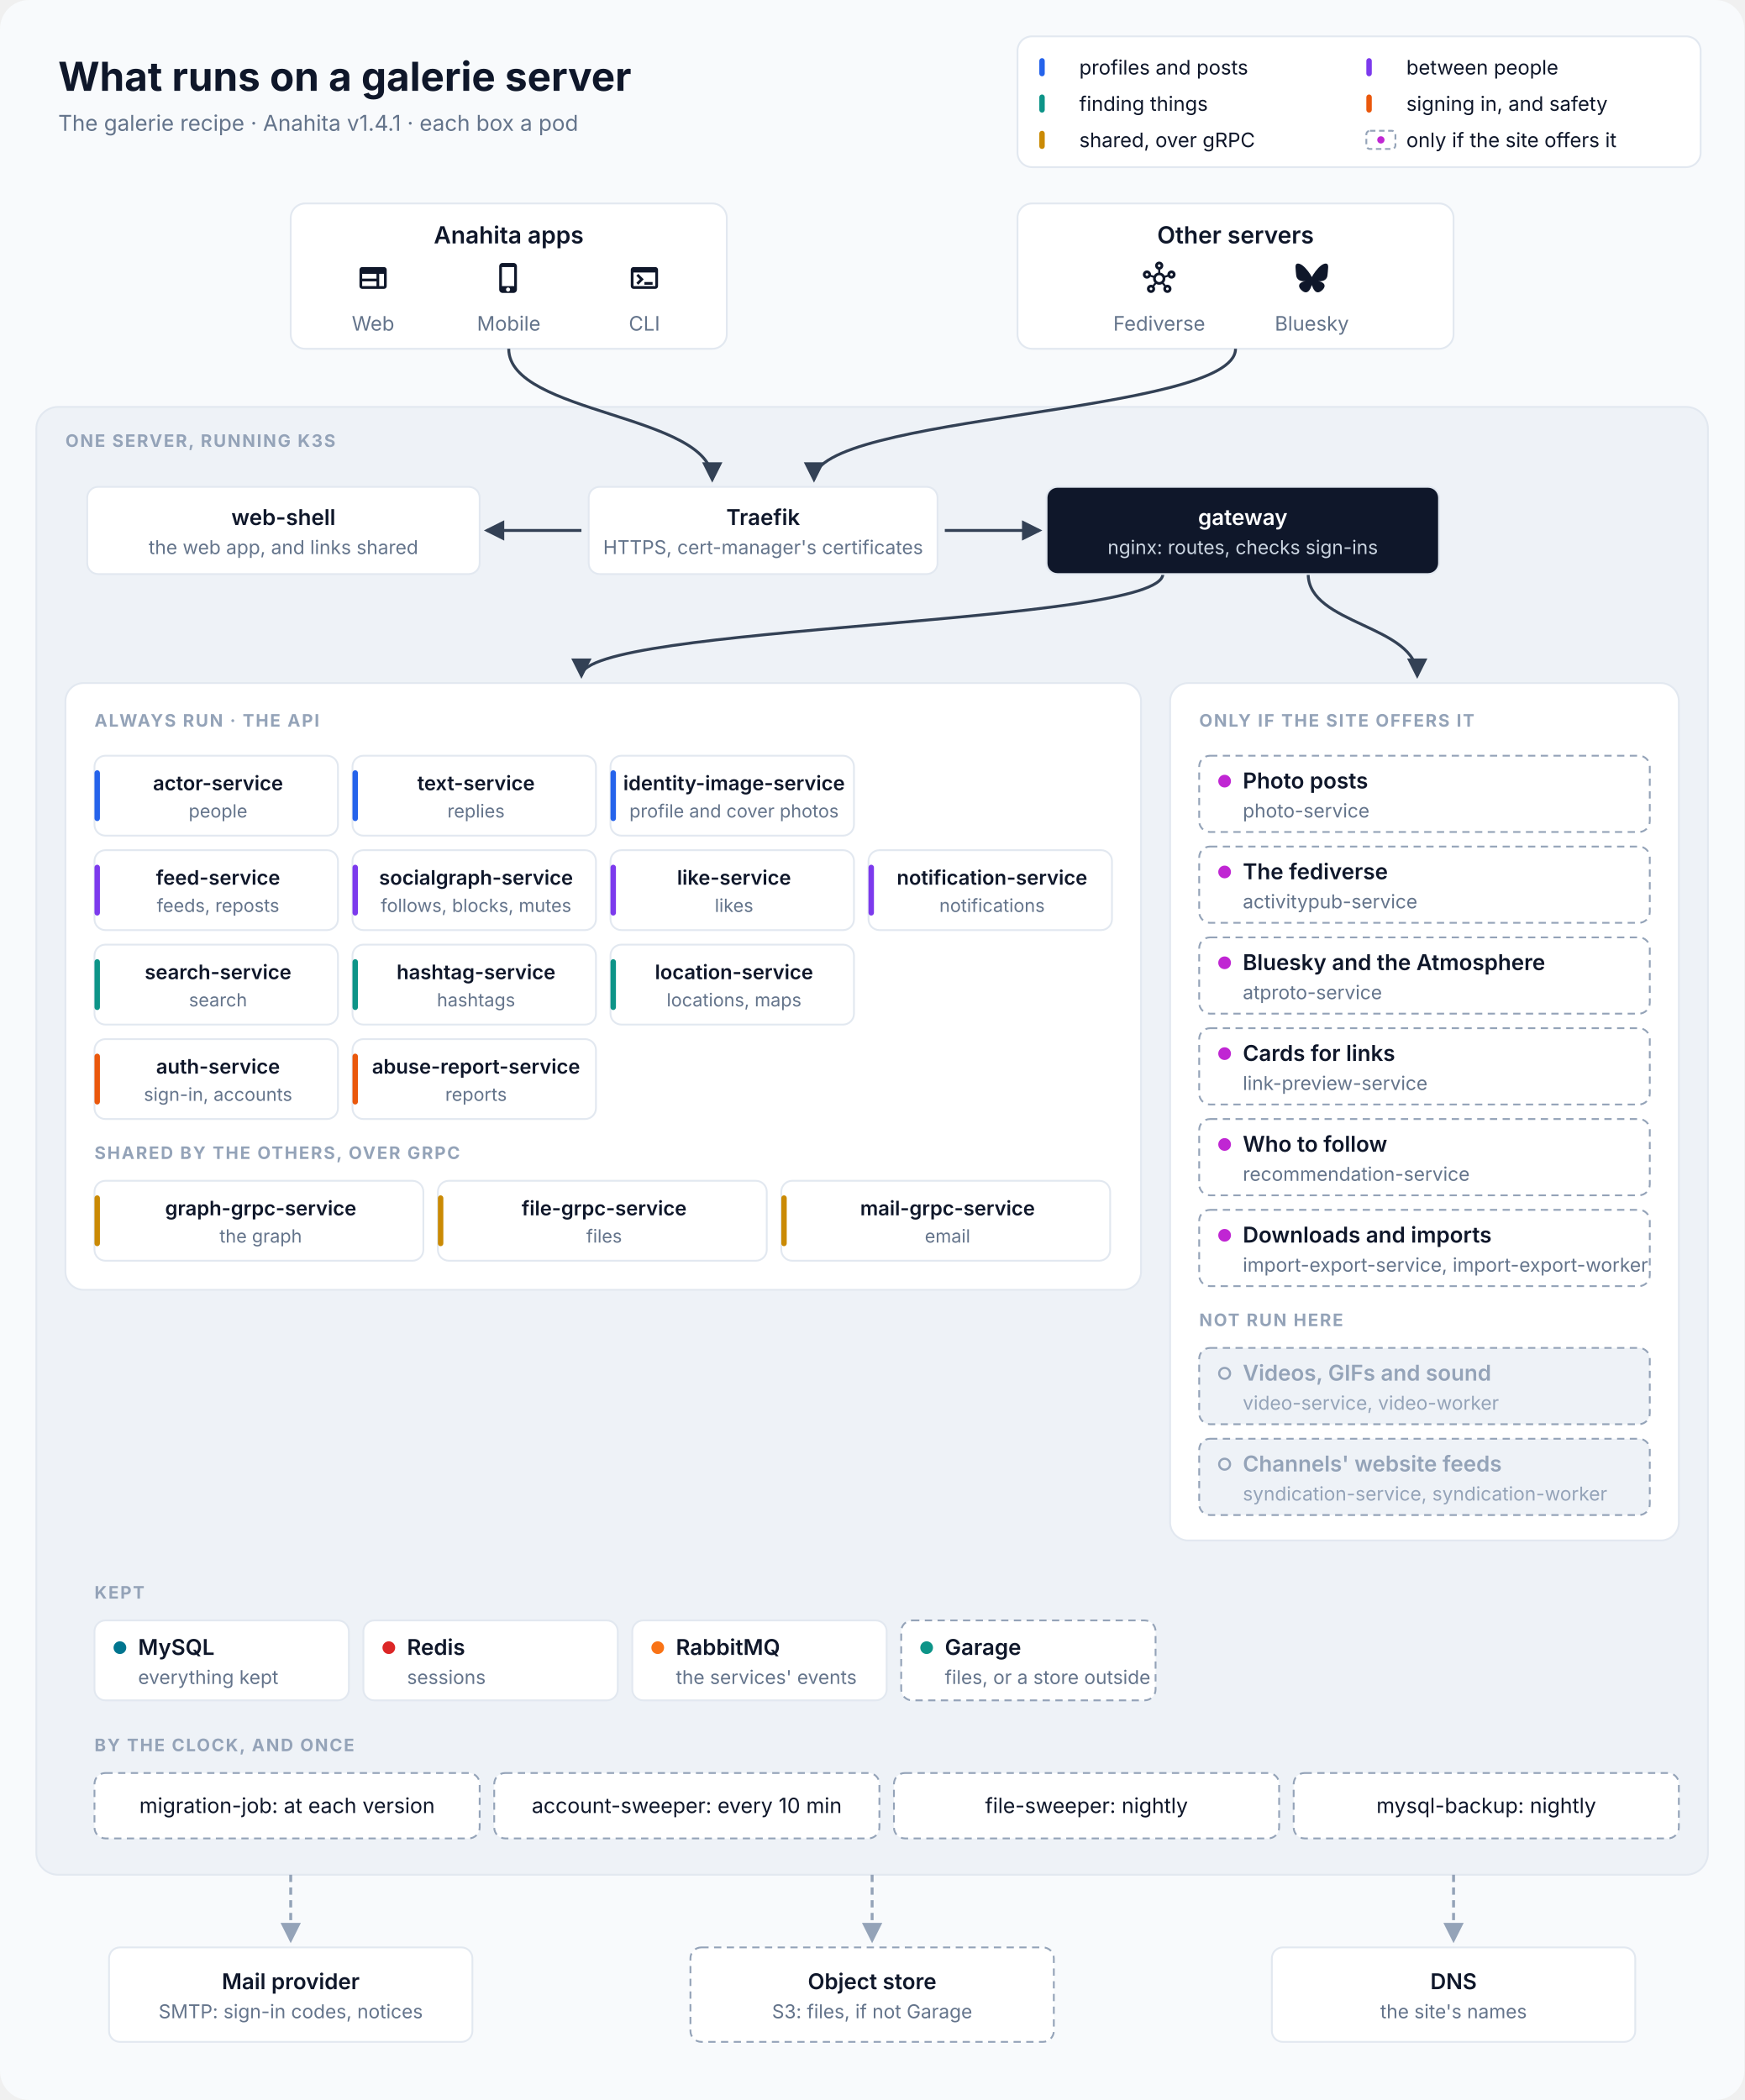
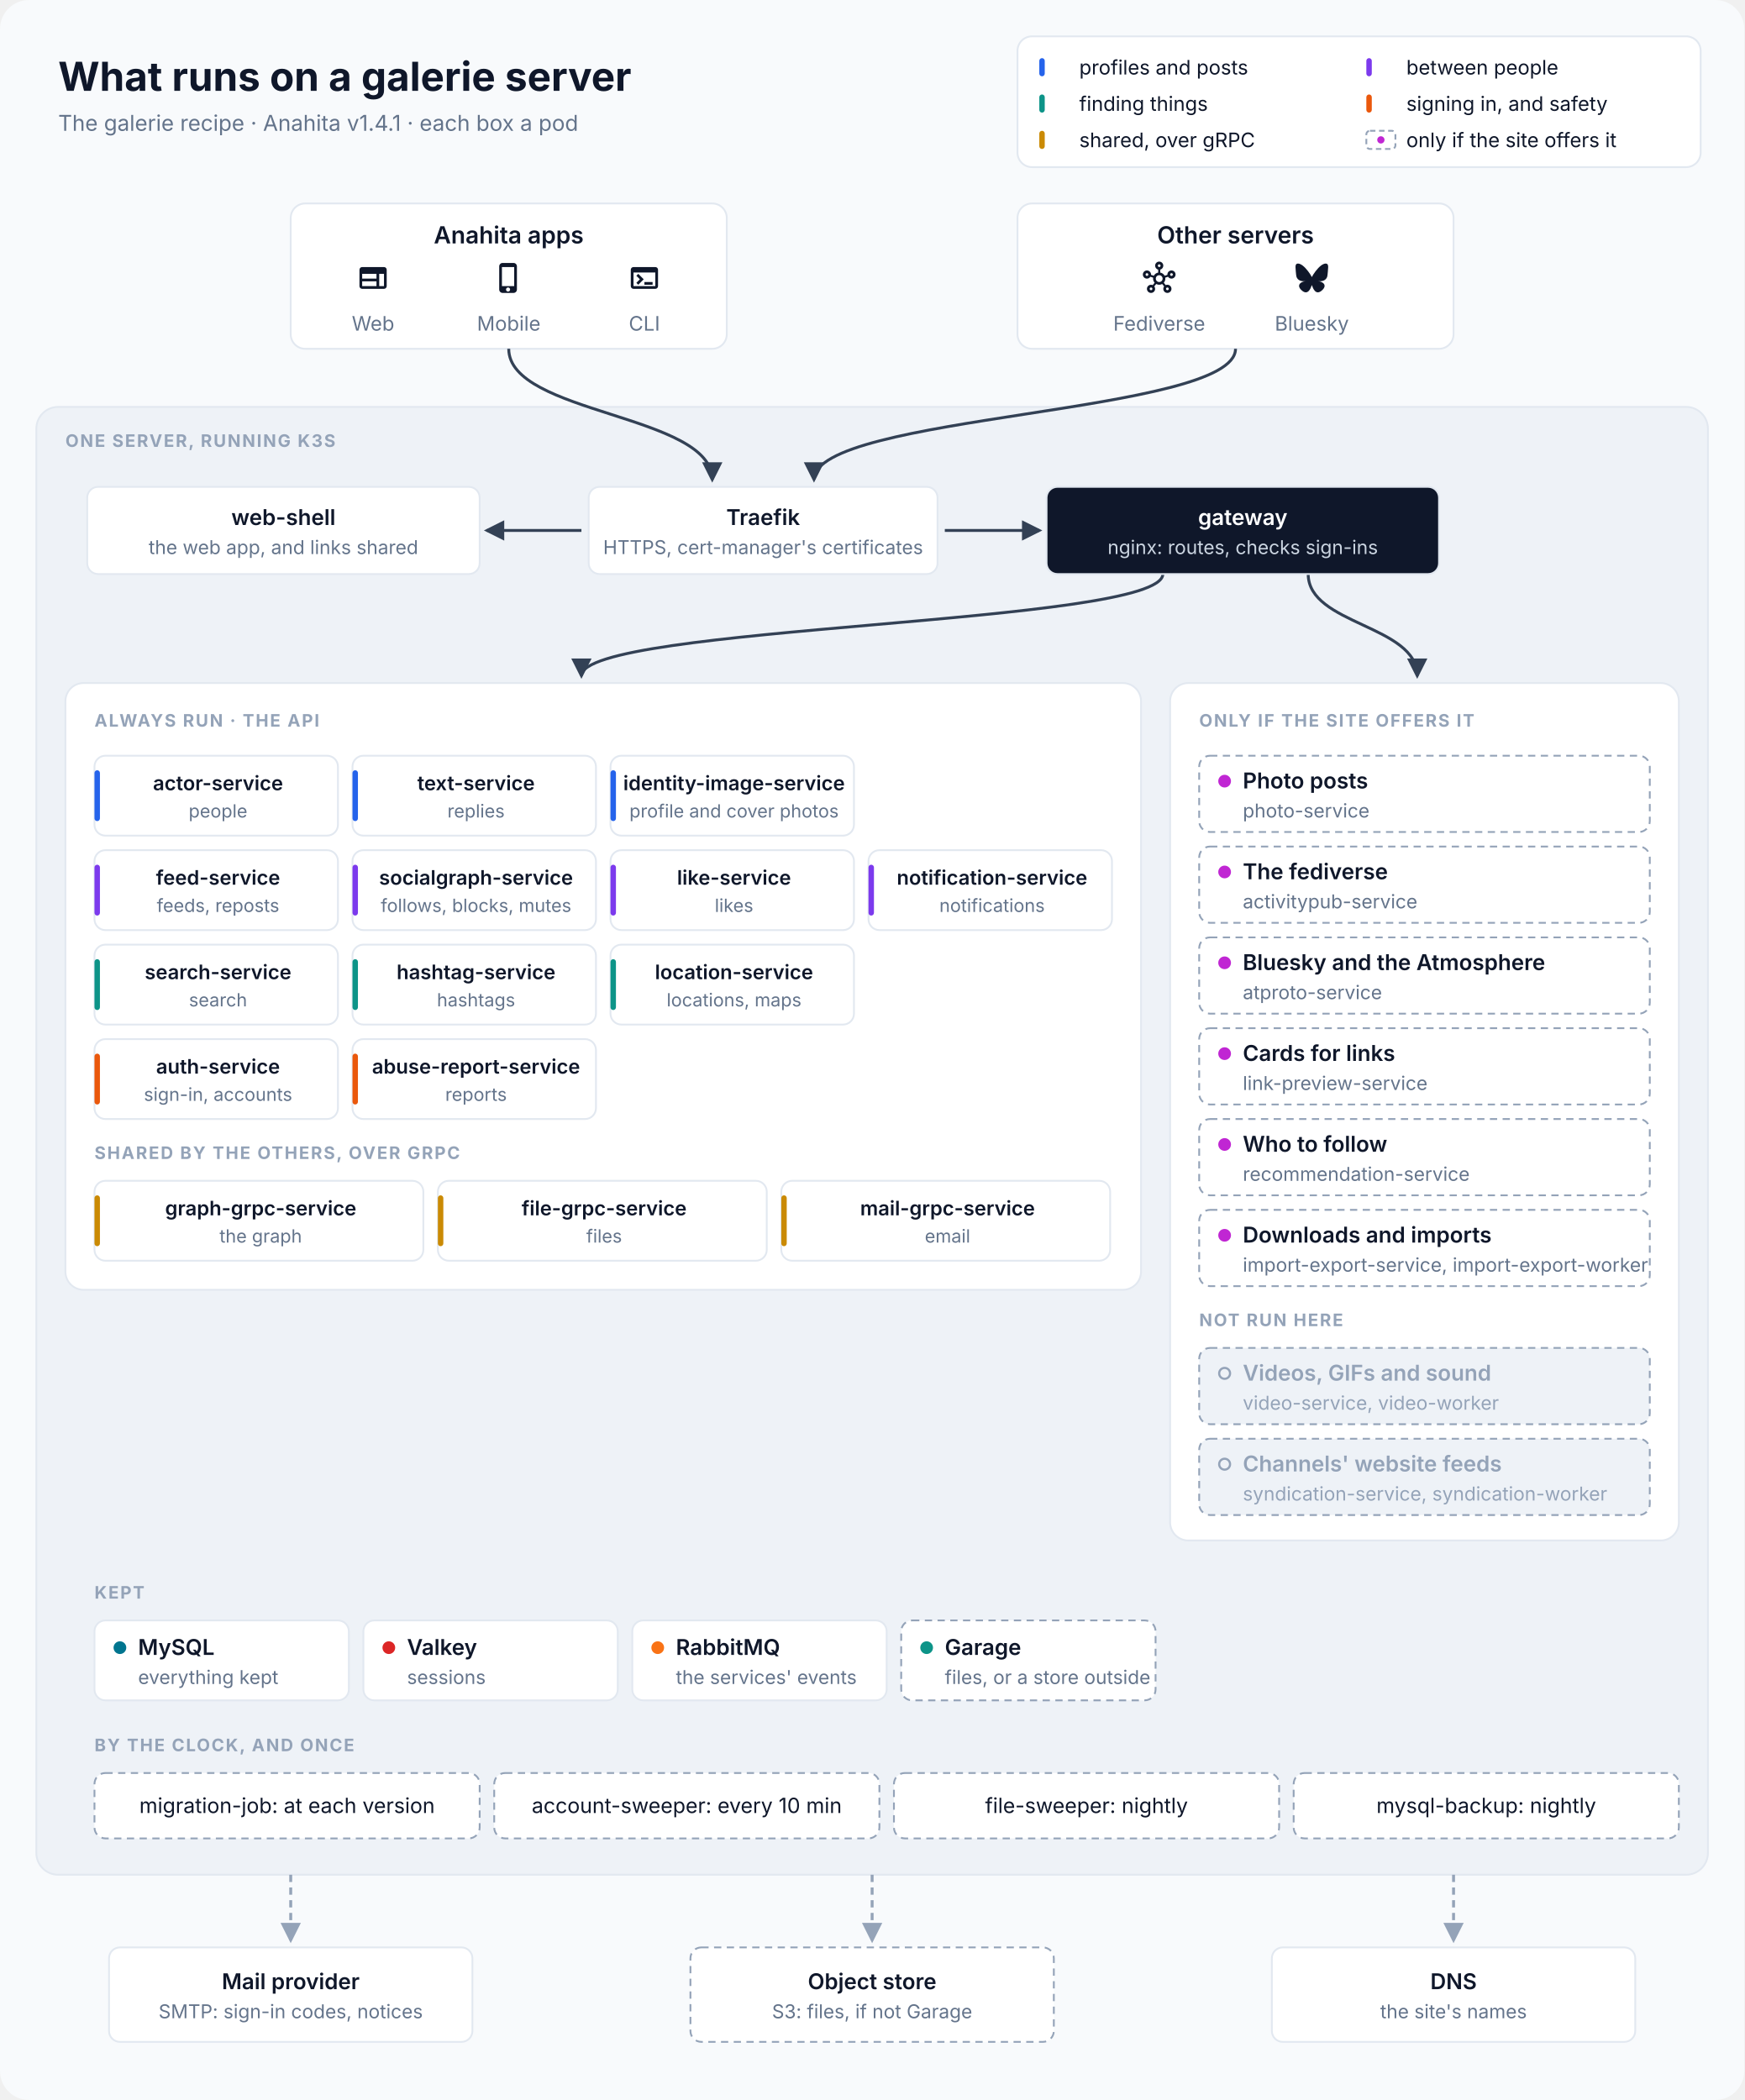
<svg xmlns="http://www.w3.org/2000/svg" viewBox="0 0 960 1156" width="960" height="1156" font-family="Inter, 'SF Pro Text', 'Segoe UI', Helvetica, Arial, sans-serif" role="img" aria-labelledby="title desc">
  <defs>
    <marker id="in" viewBox="0 0 10 10" refX="8.5" refY="5" markerWidth="7" markerHeight="7" orient="auto-start-reverse">
      <path d="M0,0 L10,5 L0,10 z" fill="#334155" />
    </marker>
    <marker id="out" viewBox="0 0 10 10" refX="8.5" refY="5" markerWidth="7" markerHeight="7" orient="auto-start-reverse">
      <path d="M0,0 L10,5 L0,10 z" fill="#94A3B8" />
    </marker>
  </defs>
  <rect width="960" height="1156" rx="16" fill="#F8FAFC" />
  <text x="32" y="50" font-size="22" fill="#0F172A" text-anchor="start" font-weight="700">What runs on a galerie server</text>
  <text x="32" y="72" font-size="12" fill="#64748B" text-anchor="start">The galerie recipe · Anahita v1.4.1 · each box a pod</text>
  <rect x="560" y="20" width="376" height="72" rx="8" fill="#FFFFFF" stroke="#E2E8F0" />
  <rect x="572" y="32" width="3" height="10" rx="1.5" fill="#2563EB" />
  <text x="594" y="41" font-size="11" fill="#0F172A" text-anchor="start">profiles and posts</text>
  <rect x="752" y="32" width="3" height="10" rx="1.5" fill="#7C3AED" />
  <text x="774" y="41" font-size="11" fill="#0F172A" text-anchor="start">between people</text>
  <rect x="572" y="52" width="3" height="10" rx="1.5" fill="#0D9488" />
  <text x="594" y="61" font-size="11" fill="#0F172A" text-anchor="start">finding things</text>
  <rect x="752" y="52" width="3" height="10" rx="1.5" fill="#EA580C" />
  <text x="774" y="61" font-size="11" fill="#0F172A" text-anchor="start">signing in, and safety</text>
  <rect x="572" y="72" width="3" height="10" rx="1.5" fill="#CA8A04" />
  <text x="594" y="81" font-size="11" fill="#0F172A" text-anchor="start">shared, over gRPC</text>
  <rect x="752" y="72" width="16" height="10" rx="2" fill="#FFFFFF" stroke="#94A3B8" stroke-dasharray="3 2" />
  <circle cx="760" cy="77" r="2" fill="#C026D3" />
  <text x="774" y="81" font-size="11" fill="#0F172A" text-anchor="start">only if the site offers it</text>
  <rect x="160" y="112" width="240" height="80" rx="8" fill="#FFFFFF" stroke="#E2E8F0" />
  <text x="280.0" y="134" font-size="13" fill="#0F172A" text-anchor="middle" font-weight="600">Anahita apps</text>
  <path transform="translate(196.333 144) scale(0.75)" d="M20 4H4c-1.1 0-1.99.9-1.99 2L2 18c0 1.1.9 2 2 2h16c1.1 0 2-.9 2-2V6c0-1.1-.9-2-2-2M4 9h10.5v3.5H4zm0 5.5h10.5V18H4zM20 18h-3.5V9H20z" fill="#0F172A" />
  <text x="205.333" y="182" font-size="11" fill="#64748B" text-anchor="middle">Web</text>
  <path transform="translate(271 144) scale(0.75)" d="M15.5 1h-8C6.12 1 5 2.12 5 3.5v17C5 21.88 6.12 23 7.5 23h8c1.38 0 2.5-1.12 2.5-2.5v-17C18 2.12 16.88 1 15.5 1m-4 21c-.83 0-1.5-.67-1.5-1.5s.67-1.5 1.5-1.5 1.5.67 1.5 1.5-.67 1.5-1.5 1.5m4.5-4H7V4h9z" fill="#0F172A" />
  <text x="280.0" y="182" font-size="11" fill="#64748B" text-anchor="middle">Mobile</text>
  <path transform="translate(345.667 144) scale(0.75)" d="M20 4H4c-1.11 0-2 .9-2 2v12c0 1.1.89 2 2 2h16c1.1 0 2-.9 2-2V6c0-1.1-.89-2-2-2m0 14H4V8h16zm-2-1h-6v-2h6zM7.5 17l-1.41-1.41L8.67 13l-2.59-2.59L7.5 9l4 4z" fill="#0F172A" />
  <text x="354.667" y="182" font-size="11" fill="#64748B" text-anchor="middle">CLI</text>
  <rect x="560" y="112" width="240" height="80" rx="8" fill="#FFFFFF" stroke="#E2E8F0" />
  <text x="680.0" y="134" font-size="13" fill="#0F172A" text-anchor="middle" font-weight="600">Other servers</text>
  <path transform="translate(629 144) scale(0.75)" d="M21 6.5c-1.66 0-3 1.34-3 3 0 .07 0 .14.01.21l-2.03.68c-.64-1.21-1.82-2.09-3.22-2.32V5.91C14.04 5.57 15 4.4 15 3c0-1.66-1.34-3-3-3S9 1.34 9 3c0 1.4.96 2.57 2.25 2.91v2.16c-1.4.23-2.58 1.11-3.22 2.32l-2.04-.68C6 9.64 6 9.57 6 9.5c0-1.66-1.34-3-3-3s-3 1.34-3 3 1.34 3 3 3c1.06 0 1.98-.55 2.52-1.37l2.03.68c-.2 1.29.17 2.66 1.09 3.69l-1.41 1.77Q6.66 17 6 17c-1.66 0-3 1.34-3 3s1.34 3 3 3 3-1.34 3-3c0-.68-.22-1.3-.6-1.8l1.41-1.77c1.36.76 3.02.75 4.37 0l1.41 1.77c-.37.5-.59 1.12-.59 1.8 0 1.66 1.34 3 3 3s3-1.34 3-3-1.34-3-3-3c-.44 0-.85.09-1.23.26l-1.41-1.77c.93-1.04 1.29-2.4 1.09-3.69l2.03-.68c.53.82 1.46 1.37 2.52 1.37 1.66 0 3-1.34 3-3S22.66 6.5 21 6.5m-18 4c-.55 0-1-.45-1-1s.45-1 1-1 1 .45 1 1-.45 1-1 1M6 21c-.55 0-1-.45-1-1s.45-1 1-1 1 .45 1 1-.45 1-1 1m5-18c0-.55.45-1 1-1s1 .45 1 1-.45 1-1 1-1-.45-1-1m1 12c-1.38 0-2.5-1.12-2.5-2.5S10.62 10 12 10s2.5 1.12 2.5 2.5S13.38 15 12 15m6 4c.55 0 1 .45 1 1s-.45 1-1 1-1-.45-1-1 .45-1 1-1m3-8.5c-.55 0-1-.45-1-1s.45-1 1-1 1 .45 1 1-.45 1-1 1" fill="#0F172A" />
  <text x="638.0" y="182" font-size="11" fill="#64748B" text-anchor="middle">Fediverse</text>
  <path transform="translate(713 144) scale(0.75)" d="M5.202 2.857C7.954 4.922 10.913 9.11 12 11.358c1.087-2.247 4.046-6.436 6.798-8.501C20.783 1.366 24 .213 24 3.883c0 .732-.42 6.156-.667 7.037-.856 3.061-3.978 3.842-6.755 3.37 4.854.826 6.089 3.562 3.422 6.299-5.065 5.196-7.28-1.304-7.847-2.97-.104-.305-.152-.448-.153-.327 0-.121-.05.022-.153.327-.568 1.666-2.782 8.166-7.847 2.97-2.667-2.737-1.432-5.473 3.422-6.3-2.777.473-5.899-.308-6.755-3.369C.42 10.04 0 4.615 0 3.883c0-3.67 3.217-2.517 5.202-1.026" fill="#0F172A" />
  <text x="722.0" y="182" font-size="11" fill="#64748B" text-anchor="middle">Bluesky</text>
  <rect x="20" y="224" width="920" height="808" rx="12" fill="#EEF2F7" stroke="#E2E8F0" />
  <text x="36" y="246" font-size="9.5" fill="#94A3B8" text-anchor="start" font-weight="700" letter-spacing="0.8">ONE SERVER, RUNNING K3S</text>
  <path d="M280 192 C280 228 392 228 392 264" stroke="#334155" stroke-width="1.6" fill="none" marker-end="url(#in)" />
  <path d="M680 192 C680 228 448 228 448 264" stroke="#334155" stroke-width="1.6" fill="none" marker-end="url(#in)" />
  <path d="M320 292 L268 292" stroke="#334155" stroke-width="1.6" fill="none" marker-end="url(#in)" />
  <path d="M520 292 L572 292" stroke="#334155" stroke-width="1.6" fill="none" marker-end="url(#in)" />
  <path d="M640 316 C640 344 320 344 320 372" stroke="#334155" stroke-width="1.6" fill="none" marker-end="url(#in)" />
  <path d="M720 316 C720 344 780 344 780 372" stroke="#334155" stroke-width="1.6" fill="none" marker-end="url(#in)" />
  <rect x="48" y="268" width="216" height="48" rx="6" fill="#FFFFFF" stroke="#E2E8F0" />
  <text x="156.0" y="289.0" font-size="12" fill="#0F172A" text-anchor="middle" font-weight="600">web-shell</text>
  <text x="156.0" y="305.0" font-size="10.5" fill="#64748B" text-anchor="middle">the web app, and links shared</text>
  <rect x="324" y="268" width="192" height="48" rx="6" fill="#FFFFFF" stroke="#E2E8F0" />
  <text x="420.0" y="289.0" font-size="12" fill="#0F172A" text-anchor="middle" font-weight="600">Traefik</text>
  <text x="420.0" y="305.0" font-size="10.5" fill="#64748B" text-anchor="middle">HTTPS, cert-manager's certificates</text>
  <rect x="576" y="268" width="216" height="48" rx="6" fill="#0F172A" stroke="#E2E8F0" />
  <text x="684.0" y="289.0" font-size="12" fill="#FFFFFF" text-anchor="middle" font-weight="600">gateway</text>
  <text x="684.0" y="305.0" font-size="10.5" fill="#CBD5E1" text-anchor="middle">nginx: routes, checks sign-ins</text>
  <rect x="36" y="376" width="592" height="334" rx="10" fill="#FFFFFF" stroke="#E2E8F0" />
  <text x="52" y="400" font-size="9.5" fill="#94A3B8" text-anchor="start" font-weight="700" letter-spacing="0.8">ALWAYS RUN · THE API</text>
  <rect x="52" y="416" width="134" height="44" rx="6" fill="#FFFFFF" stroke="#E2E8F0" />
  <rect x="52" y="424" width="3" height="28" rx="1.5" fill="#2563EB" />
  <text x="120.0" y="435" font-size="11" fill="#0F172A" text-anchor="middle" font-weight="600">actor-service</text>
  <text x="120.0" y="450" font-size="10" fill="#64748B" text-anchor="middle">people</text>
  <rect x="194" y="416" width="134" height="44" rx="6" fill="#FFFFFF" stroke="#E2E8F0" />
  <rect x="194" y="424" width="3" height="28" rx="1.5" fill="#2563EB" />
  <text x="262.0" y="435" font-size="11" fill="#0F172A" text-anchor="middle" font-weight="600">text-service</text>
  <text x="262.0" y="450" font-size="10" fill="#64748B" text-anchor="middle">replies</text>
  <rect x="336" y="416" width="134" height="44" rx="6" fill="#FFFFFF" stroke="#E2E8F0" />
  <rect x="336" y="424" width="3" height="28" rx="1.5" fill="#2563EB" />
  <text x="404.0" y="435" font-size="11" fill="#0F172A" text-anchor="middle" font-weight="600">identity-image-service</text>
  <text x="404.0" y="450" font-size="10" fill="#64748B" text-anchor="middle">profile and cover photos</text>
  <rect x="52" y="468" width="134" height="44" rx="6" fill="#FFFFFF" stroke="#E2E8F0" />
  <rect x="52" y="476" width="3" height="28" rx="1.5" fill="#7C3AED" />
  <text x="120.0" y="487" font-size="11" fill="#0F172A" text-anchor="middle" font-weight="600">feed-service</text>
  <text x="120.0" y="502" font-size="10" fill="#64748B" text-anchor="middle">feeds, reposts</text>
  <rect x="194" y="468" width="134" height="44" rx="6" fill="#FFFFFF" stroke="#E2E8F0" />
  <rect x="194" y="476" width="3" height="28" rx="1.5" fill="#7C3AED" />
  <text x="262.0" y="487" font-size="11" fill="#0F172A" text-anchor="middle" font-weight="600">socialgraph-service</text>
  <text x="262.0" y="502" font-size="10" fill="#64748B" text-anchor="middle">follows, blocks, mutes</text>
  <rect x="336" y="468" width="134" height="44" rx="6" fill="#FFFFFF" stroke="#E2E8F0" />
  <rect x="336" y="476" width="3" height="28" rx="1.5" fill="#7C3AED" />
  <text x="404.0" y="487" font-size="11" fill="#0F172A" text-anchor="middle" font-weight="600">like-service</text>
  <text x="404.0" y="502" font-size="10" fill="#64748B" text-anchor="middle">likes</text>
  <rect x="478" y="468" width="134" height="44" rx="6" fill="#FFFFFF" stroke="#E2E8F0" />
  <rect x="478" y="476" width="3" height="28" rx="1.5" fill="#7C3AED" />
  <text x="546.0" y="487" font-size="11" fill="#0F172A" text-anchor="middle" font-weight="600">notification-service</text>
  <text x="546.0" y="502" font-size="10" fill="#64748B" text-anchor="middle">notifications</text>
  <rect x="52" y="520" width="134" height="44" rx="6" fill="#FFFFFF" stroke="#E2E8F0" />
  <rect x="52" y="528" width="3" height="28" rx="1.5" fill="#0D9488" />
  <text x="120.0" y="539" font-size="11" fill="#0F172A" text-anchor="middle" font-weight="600">search-service</text>
  <text x="120.0" y="554" font-size="10" fill="#64748B" text-anchor="middle">search</text>
  <rect x="194" y="520" width="134" height="44" rx="6" fill="#FFFFFF" stroke="#E2E8F0" />
  <rect x="194" y="528" width="3" height="28" rx="1.5" fill="#0D9488" />
  <text x="262.0" y="539" font-size="11" fill="#0F172A" text-anchor="middle" font-weight="600">hashtag-service</text>
  <text x="262.0" y="554" font-size="10" fill="#64748B" text-anchor="middle">hashtags</text>
  <rect x="336" y="520" width="134" height="44" rx="6" fill="#FFFFFF" stroke="#E2E8F0" />
  <rect x="336" y="528" width="3" height="28" rx="1.5" fill="#0D9488" />
  <text x="404.0" y="539" font-size="11" fill="#0F172A" text-anchor="middle" font-weight="600">location-service</text>
  <text x="404.0" y="554" font-size="10" fill="#64748B" text-anchor="middle">locations, maps</text>
  <rect x="52" y="572" width="134" height="44" rx="6" fill="#FFFFFF" stroke="#E2E8F0" />
  <rect x="52" y="580" width="3" height="28" rx="1.5" fill="#EA580C" />
  <text x="120.0" y="591" font-size="11" fill="#0F172A" text-anchor="middle" font-weight="600">auth-service</text>
  <text x="120.0" y="606" font-size="10" fill="#64748B" text-anchor="middle">sign-in, accounts</text>
  <rect x="194" y="572" width="134" height="44" rx="6" fill="#FFFFFF" stroke="#E2E8F0" />
  <rect x="194" y="580" width="3" height="28" rx="1.5" fill="#EA580C" />
  <text x="262.0" y="591" font-size="11" fill="#0F172A" text-anchor="middle" font-weight="600">abuse-report-service</text>
  <text x="262.0" y="606" font-size="10" fill="#64748B" text-anchor="middle">reports</text>
  <text x="52" y="638" font-size="9.5" fill="#94A3B8" text-anchor="start" font-weight="700" letter-spacing="0.8">SHARED BY THE OTHERS, OVER GRPC</text>
  <rect x="52" y="650" width="181" height="44" rx="6" fill="#FFFFFF" stroke="#E2E8F0" />
  <rect x="52" y="658" width="3" height="28" rx="1.5" fill="#CA8A04" />
  <text x="143.5" y="669" font-size="11" fill="#0F172A" text-anchor="middle" font-weight="600">graph-grpc-service</text>
  <text x="143.5" y="684" font-size="10" fill="#64748B" text-anchor="middle">the graph</text>
  <rect x="241" y="650" width="181" height="44" rx="6" fill="#FFFFFF" stroke="#E2E8F0" />
  <rect x="241" y="658" width="3" height="28" rx="1.5" fill="#CA8A04" />
  <text x="332.5" y="669" font-size="11" fill="#0F172A" text-anchor="middle" font-weight="600">file-grpc-service</text>
  <text x="332.5" y="684" font-size="10" fill="#64748B" text-anchor="middle">files</text>
  <rect x="430" y="650" width="181" height="44" rx="6" fill="#FFFFFF" stroke="#E2E8F0" />
  <rect x="430" y="658" width="3" height="28" rx="1.5" fill="#CA8A04" />
  <text x="521.5" y="669" font-size="11" fill="#0F172A" text-anchor="middle" font-weight="600">mail-grpc-service</text>
  <text x="521.5" y="684" font-size="10" fill="#64748B" text-anchor="middle">email</text>
  <rect x="644" y="376" width="280" height="472" rx="10" fill="#FFFFFF" stroke="#E2E8F0" />
  <text x="660" y="400" font-size="9.5" fill="#94A3B8" text-anchor="start" font-weight="700" letter-spacing="0.8">ONLY IF THE SITE OFFERS IT</text>
  <rect x="660" y="416" width="248" height="42" rx="6" fill="#FFFFFF" stroke="#94A3B8" stroke-dasharray="4 3" />
  <circle cx="674" cy="430.0" r="3.5" fill="#C026D3" />
  <text x="684" y="434.0" font-size="12" fill="#0F172A" text-anchor="start" font-weight="600">Photo posts</text>
  <text x="684" y="450.0" font-size="10.5" fill="#64748B" text-anchor="start">photo-service</text>
  <rect x="660" y="466" width="248" height="42" rx="6" fill="#FFFFFF" stroke="#94A3B8" stroke-dasharray="4 3" />
  <circle cx="674" cy="480.0" r="3.5" fill="#C026D3" />
  <text x="684" y="484.0" font-size="12" fill="#0F172A" text-anchor="start" font-weight="600">The fediverse</text>
  <text x="684" y="500.0" font-size="10.5" fill="#64748B" text-anchor="start">activitypub-service</text>
  <rect x="660" y="516" width="248" height="42" rx="6" fill="#FFFFFF" stroke="#94A3B8" stroke-dasharray="4 3" />
  <circle cx="674" cy="530.0" r="3.5" fill="#C026D3" />
  <text x="684" y="534.0" font-size="12" fill="#0F172A" text-anchor="start" font-weight="600">Bluesky and the Atmosphere</text>
  <text x="684" y="550.0" font-size="10.5" fill="#64748B" text-anchor="start">atproto-service</text>
  <rect x="660" y="566" width="248" height="42" rx="6" fill="#FFFFFF" stroke="#94A3B8" stroke-dasharray="4 3" />
  <circle cx="674" cy="580.0" r="3.5" fill="#C026D3" />
  <text x="684" y="584.0" font-size="12" fill="#0F172A" text-anchor="start" font-weight="600">Cards for links</text>
  <text x="684" y="600.0" font-size="10.5" fill="#64748B" text-anchor="start">link-preview-service</text>
  <rect x="660" y="616" width="248" height="42" rx="6" fill="#FFFFFF" stroke="#94A3B8" stroke-dasharray="4 3" />
  <circle cx="674" cy="630.0" r="3.5" fill="#C026D3" />
  <text x="684" y="634.0" font-size="12" fill="#0F172A" text-anchor="start" font-weight="600">Who to follow</text>
  <text x="684" y="650.0" font-size="10.5" fill="#64748B" text-anchor="start">recommendation-service</text>
  <rect x="660" y="666" width="248" height="42" rx="6" fill="#FFFFFF" stroke="#94A3B8" stroke-dasharray="4 3" />
  <circle cx="674" cy="680.0" r="3.5" fill="#C026D3" />
  <text x="684" y="684.0" font-size="12" fill="#0F172A" text-anchor="start" font-weight="600">Downloads and imports</text>
  <text x="684" y="700.0" font-size="10.5" fill="#64748B" text-anchor="start">import-export-service, import-export-worker</text>
  <text x="660" y="730" font-size="9.5" fill="#94A3B8" text-anchor="start" font-weight="700" letter-spacing="0.8">NOT RUN HERE</text>
  <rect x="660" y="742" width="248" height="42" rx="6" fill="#EEF2F7" stroke="#94A3B8" stroke-dasharray="4 3" />
  <circle cx="674" cy="756.0" r="3" fill="none" stroke="#94A3B8" stroke-width="1.2" />
  <text x="684" y="760.0" font-size="12" fill="#94A3B8" text-anchor="start" font-weight="600">Videos, GIFs and sound</text>
  <text x="684" y="776.0" font-size="10.5" fill="#94A3B8" text-anchor="start">video-service, video-worker</text>
  <rect x="660" y="792" width="248" height="42" rx="6" fill="#EEF2F7" stroke="#94A3B8" stroke-dasharray="4 3" />
  <circle cx="674" cy="806.0" r="3" fill="none" stroke="#94A3B8" stroke-width="1.2" />
  <text x="684" y="810.0" font-size="12" fill="#94A3B8" text-anchor="start" font-weight="600">Channels' website feeds</text>
  <text x="684" y="826.0" font-size="10.5" fill="#94A3B8" text-anchor="start">syndication-service, syndication-worker</text>
  <text x="52" y="880" font-size="9.5" fill="#94A3B8" text-anchor="start" font-weight="700" letter-spacing="0.8">KEPT</text>
  <rect x="52" y="892" width="140" height="44" rx="6" fill="#FFFFFF" stroke="#E2E8F0" />
  <circle cx="66" cy="907.0" r="3.5" fill="#00758F" />
  <text x="76" y="911.0" font-size="12" fill="#0F172A" text-anchor="start" font-weight="600">MySQL</text>
  <text x="76" y="927.0" font-size="10.5" fill="#64748B" text-anchor="start">everything kept</text>
  <rect x="200" y="892" width="140" height="44" rx="6" fill="#FFFFFF" stroke="#E2E8F0" />
  <circle cx="214" cy="907.0" r="3.5" fill="#DC2626" />
-   <text x="224" y="911.0" font-size="12" fill="#0F172A" text-anchor="start" font-weight="600">Redis</text>
+   <text x="224" y="911.0" font-size="12" fill="#0F172A" text-anchor="start" font-weight="600">Valkey</text>
  <text x="224" y="927.0" font-size="10.5" fill="#64748B" text-anchor="start">sessions</text>
  <rect x="348" y="892" width="140" height="44" rx="6" fill="#FFFFFF" stroke="#E2E8F0" />
  <circle cx="362" cy="907.0" r="3.5" fill="#F97316" />
  <text x="372" y="911.0" font-size="12" fill="#0F172A" text-anchor="start" font-weight="600">RabbitMQ</text>
  <text x="372" y="927.0" font-size="10.5" fill="#64748B" text-anchor="start">the services' events</text>
  <rect x="496" y="892" width="140" height="44" rx="6" fill="#FFFFFF" stroke="#94A3B8" stroke-dasharray="4 3" />
  <circle cx="510" cy="907.0" r="3.5" fill="#0D9488" />
  <text x="520" y="911.0" font-size="12" fill="#0F172A" text-anchor="start" font-weight="600">Garage</text>
  <text x="520" y="927.0" font-size="10.5" fill="#64748B" text-anchor="start">files, or a store outside</text>
  <text x="52" y="964" font-size="9.5" fill="#94A3B8" text-anchor="start" font-weight="700" letter-spacing="0.8">BY THE CLOCK, AND ONCE</text>
  <rect x="52" y="976" width="212" height="36" rx="6" fill="#FFFFFF" stroke="#94A3B8" stroke-dasharray="4 3" />
  <text x="158" y="998" font-size="11.5" fill="#0F172A" text-anchor="middle">migration-job: at each version</text>
  <rect x="272" y="976" width="212" height="36" rx="6" fill="#FFFFFF" stroke="#94A3B8" stroke-dasharray="4 3" />
  <text x="378" y="998" font-size="11.5" fill="#0F172A" text-anchor="middle">account-sweeper: every 10 min</text>
  <rect x="492" y="976" width="212" height="36" rx="6" fill="#FFFFFF" stroke="#94A3B8" stroke-dasharray="4 3" />
  <text x="598" y="998" font-size="11.5" fill="#0F172A" text-anchor="middle">file-sweeper: nightly</text>
  <rect x="712" y="976" width="212" height="36" rx="6" fill="#FFFFFF" stroke="#94A3B8" stroke-dasharray="4 3" />
  <text x="818" y="998" font-size="11.5" fill="#0F172A" text-anchor="middle">mysql-backup: nightly</text>
  <path d="M160 1032 L160 1068" stroke="#94A3B8" stroke-width="1.6" fill="none" stroke-dasharray="4 3" marker-end="url(#out)" />
  <path d="M480 1032 L480 1068" stroke="#94A3B8" stroke-width="1.6" fill="none" stroke-dasharray="4 3" marker-end="url(#out)" />
  <path d="M800 1032 L800 1068" stroke="#94A3B8" stroke-width="1.6" fill="none" stroke-dasharray="4 3" marker-end="url(#out)" />
  <rect x="60" y="1072" width="200" height="52" rx="6" fill="#FFFFFF" stroke="#E2E8F0" />
  <text x="160.0" y="1095.0" font-size="12" fill="#0F172A" text-anchor="middle" font-weight="600">Mail provider</text>
  <text x="160.0" y="1111.0" font-size="10.5" fill="#64748B" text-anchor="middle">SMTP: sign-in codes, notices</text>
  <rect x="380" y="1072" width="200" height="52" rx="6" fill="#FFFFFF" stroke="#94A3B8" stroke-dasharray="4 3" />
  <text x="480.0" y="1095.0" font-size="12" fill="#0F172A" text-anchor="middle" font-weight="600">Object store</text>
  <text x="480.0" y="1111.0" font-size="10.5" fill="#64748B" text-anchor="middle">S3: files, if not Garage</text>
  <rect x="700" y="1072" width="200" height="52" rx="6" fill="#FFFFFF" stroke="#E2E8F0" />
  <text x="800.0" y="1095.0" font-size="12" fill="#0F172A" text-anchor="middle" font-weight="600">DNS</text>
  <text x="800.0" y="1111.0" font-size="10.5" fill="#64748B" text-anchor="middle">the site's names</text>
</svg>
